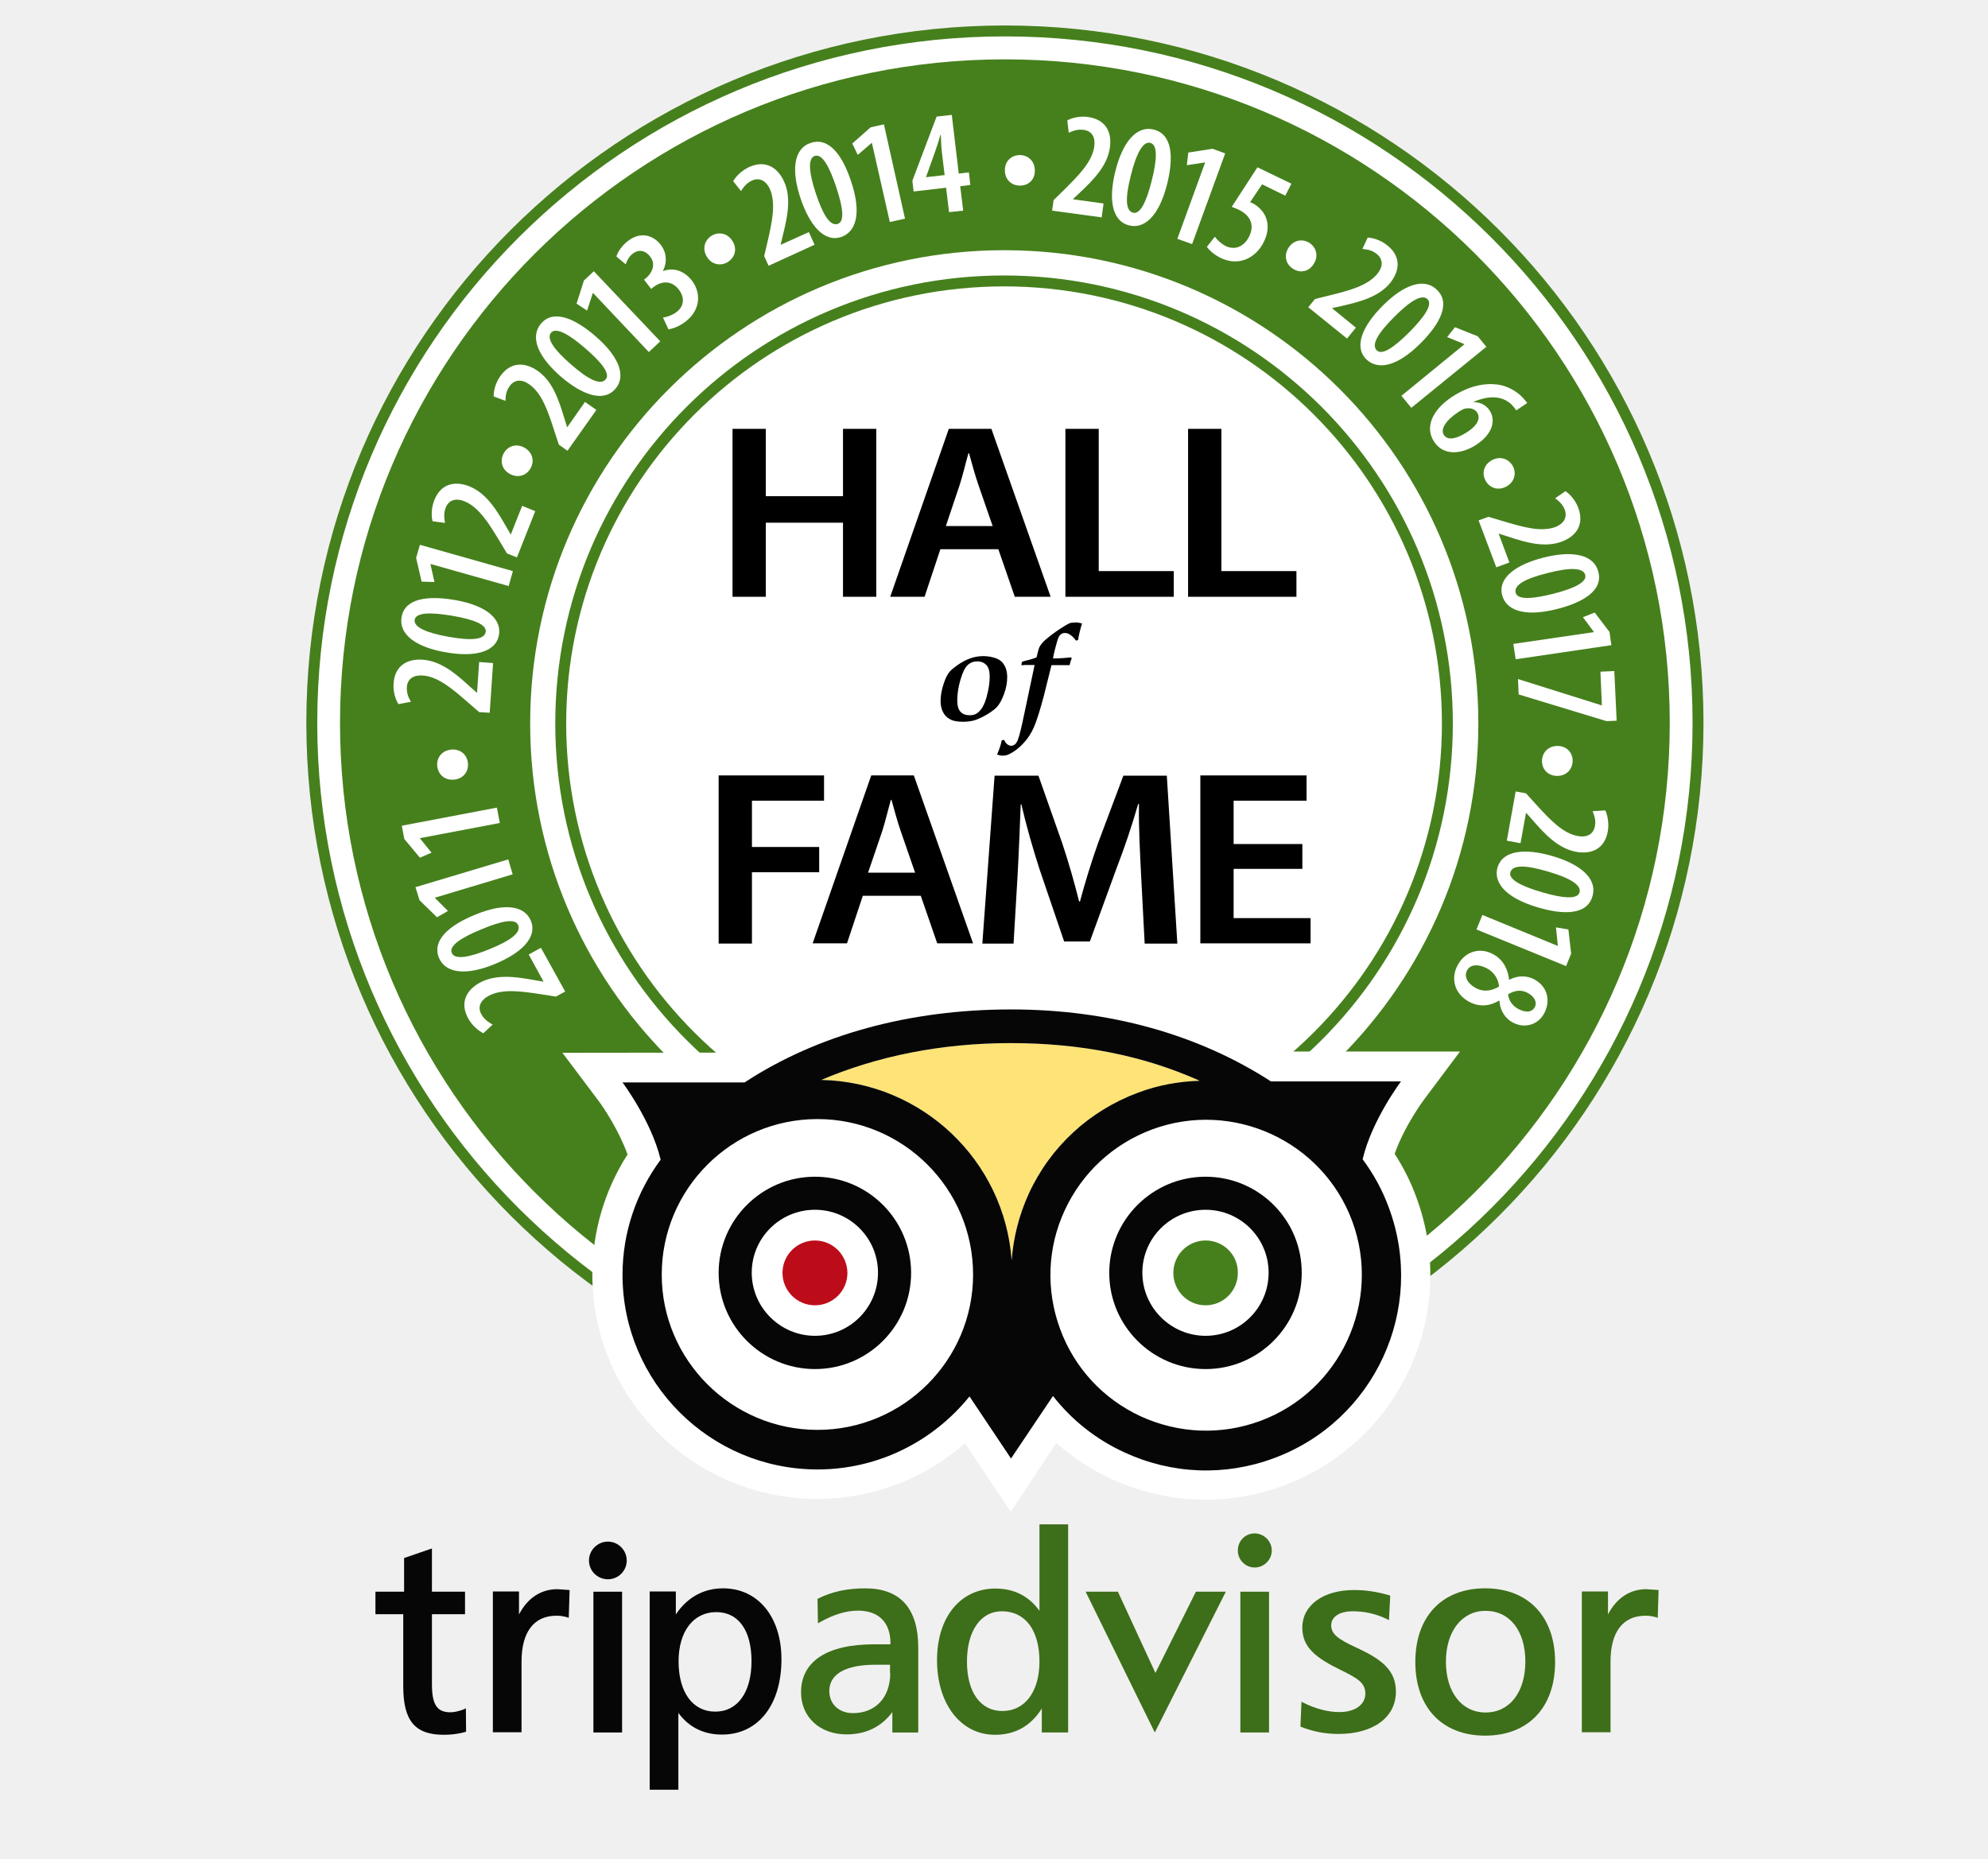
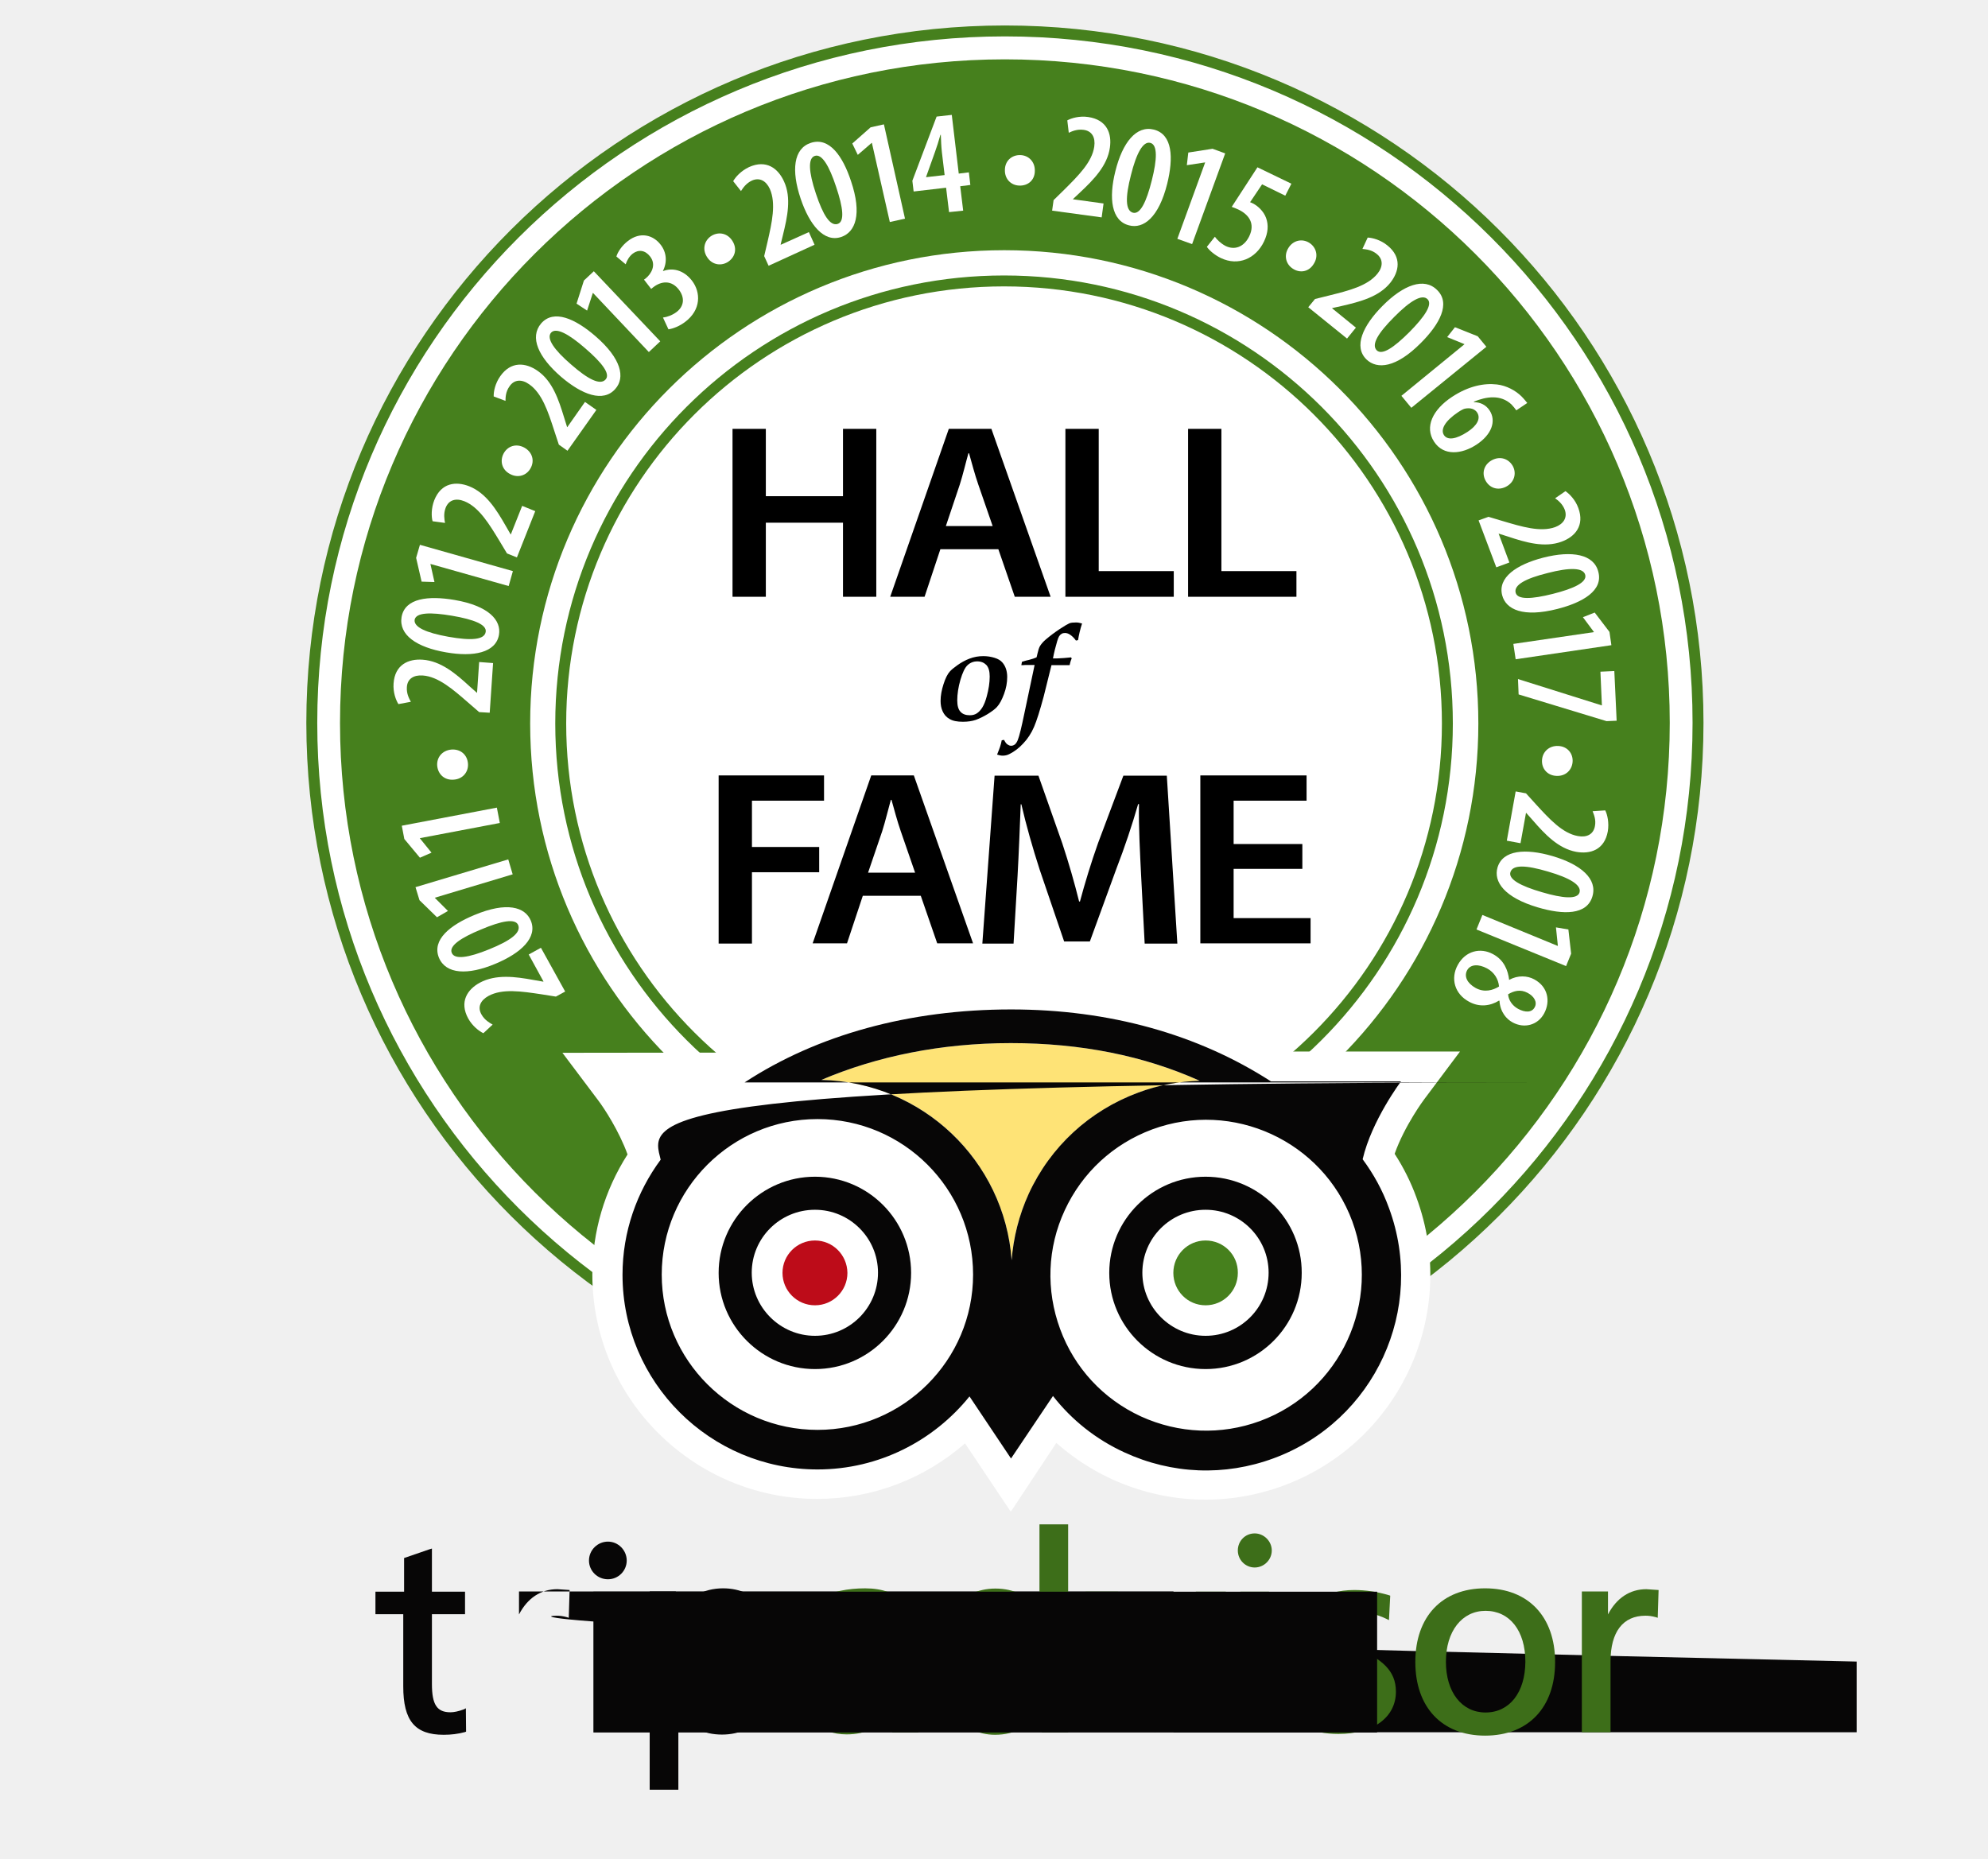
<svg xmlns="http://www.w3.org/2000/svg" width="123" height="115" viewBox="0 0 123 115" fill="none">
  <g clip-path="url(#clip0_7_3)">
    <path d="M62.175 87.54C85.859 87.54 105.059 68.372 105.059 44.727C105.059 21.082 85.859 1.914 62.175 1.914C38.491 1.914 19.291 21.082 19.291 44.727C19.291 68.372 38.491 87.54 62.175 87.54Z" fill="white" stroke="#46801D" stroke-width="0.676" stroke-miterlimit="10" />
    <path d="M62.122 72.149C77.27 72.149 89.551 59.889 89.551 44.766C89.551 29.643 77.27 17.383 62.122 17.383C46.974 17.383 34.693 29.643 34.693 44.766C34.693 59.889 46.974 72.149 62.122 72.149Z" stroke="#46801D" stroke-width="0.676" stroke-miterlimit="10" />
    <path d="M32.802 44.766C32.802 28.594 45.935 15.482 62.134 15.482C78.333 15.482 91.467 28.594 91.467 44.766C91.467 60.938 78.32 74.05 62.121 74.05C45.922 74.05 32.802 60.938 32.802 44.766ZM62.174 85.795C84.894 85.795 103.31 67.409 103.31 44.727C103.31 22.044 84.894 3.672 62.174 3.672C39.453 3.672 21.037 22.057 21.037 44.74C21.037 67.422 39.453 85.795 62.174 85.795Z" fill="#46801D" />
    <path d="M62.538 93.542L59.708 89.31C57.191 91.511 53.969 92.748 50.565 92.748C42.896 92.748 36.649 86.524 36.649 78.868C36.649 76.211 37.405 73.659 38.827 71.433C38.305 69.987 37.379 68.568 37.001 68.073L34.797 65.144L45.479 65.131C50.226 62.175 56.096 60.612 62.513 60.612C68.669 60.612 74.394 62.149 79.129 65.066H90.332L88.128 68.008C88.115 68.021 86.902 69.649 86.289 71.394C86.837 72.24 87.293 73.151 87.633 74.089C90.293 81.263 86.602 89.271 79.403 91.928C75.92 93.217 72.138 93.06 68.76 91.511C67.521 90.938 66.373 90.183 65.356 89.284L62.538 93.542Z" fill="white" />
    <path d="M70.431 67.605C71.683 67.149 72.961 66.915 74.226 66.876C70.77 65.326 66.87 64.545 62.54 64.545C58.236 64.545 54.271 65.352 50.815 66.824C57.062 66.941 62.148 71.824 62.592 77.983C62.696 76.576 63.048 75.183 63.661 73.868C65.005 70.951 67.418 68.725 70.431 67.605Z" fill="#FEE376" />
    <path d="M74.59 84.701C71.304 84.701 68.63 82.032 68.63 78.751C68.63 75.469 71.304 72.8 74.59 72.8C77.877 72.8 80.538 75.469 80.538 78.751C80.538 82.032 77.877 84.701 74.59 84.701ZM71.278 69.883C68.865 70.782 66.948 72.552 65.865 74.883C64.795 77.214 64.691 79.831 65.578 82.24C66.465 84.649 68.239 86.563 70.573 87.644C72.908 88.725 75.529 88.829 77.942 87.93C82.925 86.094 85.481 80.547 83.642 75.573C81.816 70.599 76.26 68.06 71.278 69.883Z" fill="white" />
    <path d="M74.591 80.756C73.482 80.756 72.595 79.857 72.595 78.751C72.595 77.644 73.482 76.745 74.591 76.745C75.699 76.745 76.586 77.644 76.586 78.751C76.599 79.857 75.699 80.756 74.591 80.756ZM74.591 74.857C72.439 74.857 70.678 76.602 70.678 78.751C70.678 80.899 72.425 82.657 74.591 82.657C76.743 82.657 78.49 80.899 78.49 78.751C78.49 76.602 76.743 74.857 74.591 74.857Z" fill="white" />
    <path d="M50.422 84.701C47.135 84.701 44.462 82.032 44.462 78.75C44.462 75.469 47.135 72.8 50.422 72.8C53.709 72.8 56.37 75.469 56.37 78.75C56.37 82.032 53.709 84.701 50.422 84.701ZM50.579 69.245C45.27 69.245 40.953 73.555 40.953 78.855C40.953 84.154 45.27 88.464 50.579 88.464C55.887 88.464 60.204 84.154 60.204 78.855C60.204 73.568 55.887 69.245 50.579 69.245Z" fill="white" />
    <path d="M50.423 80.756C49.314 80.756 48.414 79.857 48.414 78.751C48.414 77.644 49.314 76.745 50.423 76.745C51.531 76.745 52.431 77.644 52.431 78.751C52.418 79.857 51.518 80.756 50.423 80.756ZM50.423 74.857C48.27 74.857 46.51 76.602 46.51 78.751C46.51 80.899 48.258 82.657 50.423 82.657C52.575 82.657 54.322 80.899 54.322 78.751C54.322 76.602 52.575 74.857 50.423 74.857Z" fill="white" />
    <path d="M50.423 76.758C49.314 76.758 48.414 77.656 48.414 78.763C48.414 79.87 49.314 80.768 50.423 80.768C51.531 80.768 52.431 79.87 52.431 78.763C52.418 77.643 51.518 76.758 50.423 76.758Z" fill="#BD0C19" />
    <path d="M74.591 76.758C73.483 76.758 72.596 77.656 72.596 78.763C72.596 79.87 73.483 80.768 74.591 80.768C75.7 80.768 76.587 79.87 76.587 78.763C76.6 77.643 75.7 76.758 74.591 76.758Z" fill="#46801D" />
-     <path d="M77.957 87.93C75.544 88.815 72.935 88.711 70.587 87.643C68.253 86.563 66.479 84.648 65.592 82.24C64.705 79.831 64.796 77.214 65.879 74.883C66.962 72.552 68.879 70.781 71.292 69.883C76.274 68.047 81.83 70.599 83.669 75.573C85.495 80.547 82.939 86.094 77.957 87.93ZM62.592 77.982C62.149 71.823 57.062 66.953 50.815 66.823C54.271 65.352 58.236 64.544 62.54 64.544C66.87 64.544 70.783 65.326 74.226 66.875C72.961 66.914 71.683 67.135 70.431 67.604C67.405 68.724 64.992 70.951 63.649 73.867C63.049 75.182 62.697 76.589 62.592 77.982ZM50.58 88.477C45.272 88.477 40.942 84.167 40.942 78.867C40.942 73.568 45.259 69.245 50.58 69.245C55.888 69.245 60.206 73.555 60.206 78.867C60.206 84.167 55.888 88.477 50.58 88.477ZM84.308 71.732C84.869 69.323 86.682 66.914 86.682 66.914H78.635C74.122 63.997 68.631 62.461 62.553 62.461C56.254 62.461 50.554 64.037 46.067 66.979H38.516C38.516 66.979 40.303 69.362 40.876 71.758C39.403 73.75 38.516 76.211 38.516 78.88C38.516 85.521 43.928 90.925 50.58 90.925C54.376 90.925 57.767 89.154 59.984 86.406L62.553 90.248L65.149 86.38C66.309 87.865 67.809 89.063 69.57 89.87C72.505 91.224 75.778 91.354 78.804 90.234C85.052 87.93 88.247 80.99 85.939 74.753C85.534 73.633 84.974 72.63 84.308 71.732Z" fill="#070606" />
+     <path d="M77.957 87.93C75.544 88.815 72.935 88.711 70.587 87.643C68.253 86.563 66.479 84.648 65.592 82.24C64.705 79.831 64.796 77.214 65.879 74.883C66.962 72.552 68.879 70.781 71.292 69.883C76.274 68.047 81.83 70.599 83.669 75.573C85.495 80.547 82.939 86.094 77.957 87.93ZM62.592 77.982C62.149 71.823 57.062 66.953 50.815 66.823C54.271 65.352 58.236 64.544 62.54 64.544C66.87 64.544 70.783 65.326 74.226 66.875C72.961 66.914 71.683 67.135 70.431 67.604C67.405 68.724 64.992 70.951 63.649 73.867C63.049 75.182 62.697 76.589 62.592 77.982ZM50.58 88.477C45.272 88.477 40.942 84.167 40.942 78.867C40.942 73.568 45.259 69.245 50.58 69.245C55.888 69.245 60.206 73.555 60.206 78.867C60.206 84.167 55.888 88.477 50.58 88.477ZM84.308 71.732C84.869 69.323 86.682 66.914 86.682 66.914H78.635C74.122 63.997 68.631 62.461 62.553 62.461C56.254 62.461 50.554 64.037 46.067 66.979h48.516C38.516 66.979 40.303 69.362 40.876 71.758C39.403 73.75 38.516 76.211 38.516 78.88C38.516 85.521 43.928 90.925 50.58 90.925C54.376 90.925 57.767 89.154 59.984 86.406L62.553 90.248L65.149 86.38C66.309 87.865 67.809 89.063 69.57 89.87C72.505 91.224 75.778 91.354 78.804 90.234C85.052 87.93 88.247 80.99 85.939 74.753C85.534 73.633 84.974 72.63 84.308 71.732Z" fill="#070606" />
    <path d="M50.423 82.656C48.271 82.656 46.511 80.898 46.511 78.75C46.511 76.602 48.258 74.857 50.423 74.857C52.575 74.857 54.323 76.602 54.323 78.75C54.323 80.912 52.575 82.656 50.423 82.656ZM50.423 72.812C47.137 72.812 44.463 75.482 44.463 78.763C44.463 82.044 47.137 84.714 50.423 84.714C53.71 84.714 56.371 82.044 56.371 78.763C56.371 75.482 53.71 72.812 50.423 72.812Z" fill="#070606" />
    <path d="M74.591 82.656C72.439 82.656 70.679 80.898 70.679 78.75C70.679 76.602 72.426 74.857 74.591 74.857C76.743 74.857 78.491 76.602 78.491 78.75C78.491 80.912 76.743 82.656 74.591 82.656ZM74.591 72.812C71.305 72.812 68.631 75.482 68.631 78.763C68.631 82.044 71.305 84.714 74.591 84.714C77.878 84.714 80.539 82.044 80.539 78.763C80.552 75.482 77.878 72.812 74.591 72.812Z" fill="#070606" />
    <path d="M47.383 26.536V30.703H52.157V26.536H54.217V36.927H52.157V32.343H47.383V36.927H45.322V26.536H47.383Z" fill="black" />
    <path d="M58.182 33.984L57.204 36.927H55.078L58.704 26.536H61.339L65.004 36.927H62.786L61.769 33.984H58.182ZM61.417 32.552L60.53 29.987C60.308 29.349 60.126 28.645 59.956 28.047H59.917C59.747 28.645 59.578 29.375 59.382 29.987L58.521 32.552H61.417Z" fill="black" />
    <path d="M65.918 26.536H67.979V35.338H72.622V36.927H65.918V26.536Z" fill="black" />
    <path d="M73.508 26.536H75.569V35.338H80.212V36.927H73.508V26.536Z" fill="black" />
    <path d="M58.195 43.372C58.195 43.033 58.261 42.695 58.378 42.33C58.495 41.966 58.626 41.705 58.769 41.549C58.861 41.445 59.017 41.315 59.239 41.158C59.46 41.002 59.708 40.859 59.982 40.755C60.256 40.651 60.53 40.599 60.843 40.599C61.091 40.599 61.325 40.638 61.534 40.703C61.743 40.768 61.899 40.859 62.004 40.976C62.108 41.093 62.186 41.224 62.239 41.38C62.291 41.536 62.317 41.705 62.317 41.888C62.317 42.239 62.252 42.591 62.121 42.942C61.991 43.294 61.847 43.567 61.678 43.75C61.56 43.88 61.365 44.023 61.117 44.179C60.856 44.336 60.621 44.453 60.373 44.544C60.139 44.622 59.878 44.661 59.578 44.661C59.226 44.661 58.952 44.609 58.756 44.492C58.547 44.375 58.417 44.218 58.326 44.023C58.234 43.828 58.195 43.606 58.195 43.372ZM59.226 43.333C59.226 43.658 59.291 43.906 59.434 44.049C59.565 44.192 59.76 44.258 60.008 44.258C60.178 44.258 60.321 44.218 60.439 44.14C60.556 44.062 60.673 43.945 60.778 43.776C60.882 43.606 60.973 43.385 61.052 43.086C61.169 42.656 61.234 42.252 61.234 41.862C61.234 41.536 61.169 41.302 61.026 41.145C60.882 41.002 60.7 40.924 60.465 40.924C60.23 40.924 60.034 41.002 59.865 41.158C59.695 41.315 59.552 41.627 59.421 42.07C59.291 42.513 59.226 42.968 59.226 43.333Z" fill="black" />
    <path d="M63.191 41.159L63.23 40.95C63.322 40.925 63.465 40.872 63.661 40.833C63.856 40.781 64.013 40.729 64.13 40.677C64.143 40.638 64.169 40.56 64.183 40.469C64.235 40.234 64.287 40.078 64.339 39.987C64.417 39.857 64.535 39.714 64.704 39.57C64.965 39.349 65.239 39.141 65.552 38.932C65.865 38.724 66.074 38.607 66.165 38.568C66.256 38.529 66.4 38.516 66.582 38.516C66.7 38.516 66.817 38.542 66.948 38.581C66.83 38.945 66.752 39.284 66.7 39.609L66.569 39.635C66.452 39.466 66.322 39.349 66.204 39.271C66.087 39.193 65.982 39.167 65.891 39.167C65.813 39.167 65.748 39.18 65.683 39.219C65.617 39.258 65.565 39.31 65.526 39.375C65.487 39.44 65.448 39.544 65.409 39.675C65.304 40.026 65.213 40.391 65.148 40.742H65.252C65.33 40.742 65.526 40.742 65.839 40.716C66.035 40.703 66.165 40.69 66.269 40.677L66.308 40.742C66.243 40.885 66.204 41.029 66.178 41.159C66.035 41.159 65.813 41.159 65.5 41.159C65.304 41.159 65.161 41.159 65.056 41.159L64.574 43.099C64.339 43.971 64.143 44.596 63.974 44.987C63.804 45.378 63.583 45.716 63.309 46.003C63.035 46.302 62.748 46.511 62.461 46.654C62.318 46.732 62.174 46.758 62.031 46.758C61.926 46.758 61.822 46.732 61.691 46.693C61.77 46.497 61.835 46.328 61.874 46.211C61.913 46.094 61.952 45.951 61.978 45.807L62.122 45.781C62.187 45.911 62.252 46.003 62.318 46.055C62.396 46.107 62.474 46.146 62.552 46.146C62.644 46.146 62.709 46.12 62.787 46.068C62.852 46.016 62.917 45.925 62.97 45.794C63.074 45.534 63.204 44.987 63.374 44.167L64.013 41.146C63.843 41.146 63.648 41.146 63.439 41.146C63.348 41.159 63.257 41.159 63.191 41.159Z" fill="black" />
    <path d="M44.463 47.981H50.984V49.544H46.524V52.409H50.684V53.971H46.524V58.385H44.463V47.981Z" fill="black" />
    <path d="M53.383 55.429L52.405 58.372H50.279L53.905 47.981H56.54L60.205 58.372H57.987L56.97 55.429H53.383ZM56.618 53.997L55.731 51.432C55.509 50.794 55.327 50.091 55.157 49.492H55.118C54.949 50.091 54.779 50.82 54.583 51.432L53.709 53.997H56.618Z" fill="black" />
    <path d="M70.6 54.128C70.535 52.787 70.444 51.172 70.47 49.753H70.418C70.053 51.029 69.583 52.435 69.074 53.75L67.431 58.256H65.84L64.327 53.816C63.897 52.487 63.492 51.068 63.192 49.766H63.153C63.101 51.133 63.036 52.787 62.957 54.206L62.71 58.386H60.779L61.536 47.995H64.249L65.722 52.175C66.127 53.399 66.479 54.623 66.766 55.782H66.818C67.118 54.662 67.509 53.373 67.94 52.162L69.505 47.995H72.192L72.844 58.386H70.822L70.6 54.128Z" fill="black" />
    <path d="M80.578 53.763H76.326V56.81H81.087V58.372H74.266V47.981H80.839V49.544H76.326V52.226H80.578V53.763Z" fill="black" />
    <path d="M34.968 61.354L34.394 61.666L33.494 61.523C32.268 61.341 31.081 61.158 30.22 61.627C29.725 61.901 29.529 62.317 29.79 62.773C29.986 63.125 30.299 63.294 30.481 63.398L29.907 63.932C29.634 63.802 29.229 63.489 28.968 63.02C28.407 61.992 28.916 61.224 29.686 60.807C30.677 60.273 31.877 60.429 33.012 60.638L33.611 60.742L33.625 60.729L32.712 59.062L33.468 58.645L34.968 61.354Z" fill="white" />
    <path d="M29.36 56.615C31.355 55.781 32.49 56.12 32.842 56.966C33.273 58.008 32.242 58.972 30.651 59.636C28.942 60.352 27.586 60.287 27.156 59.258C26.712 58.151 27.847 57.24 29.36 56.615ZM30.273 58.737C31.59 58.203 32.255 57.709 32.06 57.24C31.89 56.823 31.055 56.966 29.764 57.513C28.525 58.021 27.769 58.529 27.951 58.959C28.121 59.388 28.969 59.271 30.273 58.737Z" fill="white" />
    <path d="M26.907 55.547V55.56L27.716 56.367L27.037 56.758L25.955 55.703L25.707 54.895L31.446 53.177L31.72 54.101L26.907 55.547Z" fill="white" />
    <path d="M25.981 51.862V51.875L26.698 52.76L25.981 53.073L25.016 51.914L24.859 51.093L30.742 49.974L30.924 50.924L25.981 51.862Z" fill="white" />
    <path d="M28.954 47.252C28.993 47.76 28.641 48.203 28.08 48.242C27.506 48.294 27.102 47.916 27.05 47.382C27.011 46.875 27.35 46.432 27.937 46.38C28.498 46.341 28.915 46.705 28.954 47.252Z" fill="white" />
    <path d="M30.299 44.102L29.646 44.063L28.955 43.464C28.029 42.657 27.116 41.862 26.151 41.797C25.59 41.758 25.199 42.005 25.173 42.526C25.147 42.93 25.316 43.229 25.421 43.425L24.651 43.568C24.494 43.321 24.312 42.839 24.351 42.292C24.429 41.133 25.264 40.755 26.151 40.821C27.273 40.899 28.199 41.68 29.046 42.461L29.503 42.865H29.516L29.646 40.964L30.507 41.029L30.299 44.102Z" fill="white" />
    <path d="M28.119 37.123C30.245 37.487 31.028 38.386 30.871 39.284C30.676 40.391 29.293 40.664 27.598 40.365C25.772 40.053 24.663 39.284 24.846 38.178C25.054 37.006 26.502 36.849 28.119 37.123ZM27.741 39.401C29.137 39.649 29.971 39.597 30.05 39.102C30.128 38.659 29.346 38.334 27.963 38.099C26.646 37.878 25.746 37.891 25.654 38.347C25.589 38.803 26.359 39.154 27.741 39.401Z" fill="white" />
    <path d="M26.633 34.896V34.909L26.881 36.016L26.085 35.99L25.746 34.518L25.981 33.711L31.733 35.339L31.472 36.263L26.633 34.896Z" fill="white" />
    <path d="M31.982 34.492L31.369 34.245L30.899 33.464C30.26 32.409 29.634 31.38 28.734 31.016C28.212 30.808 27.769 30.925 27.573 31.419C27.43 31.797 27.495 32.136 27.534 32.357L26.764 32.253C26.686 31.966 26.673 31.459 26.869 30.951C27.299 29.87 28.212 29.766 29.034 30.091C30.077 30.508 30.716 31.537 31.29 32.539L31.59 33.06L31.603 33.073L32.307 31.302L33.116 31.628L31.982 34.492Z" fill="white" />
    <path d="M32.829 28.971C32.581 29.427 32.047 29.596 31.564 29.335C31.055 29.075 30.912 28.528 31.16 28.059C31.407 27.604 31.929 27.421 32.438 27.695C32.933 27.968 33.09 28.502 32.829 28.971Z" fill="white" />
    <path d="M35.111 27.891L34.576 27.513L34.289 26.641C33.911 25.469 33.533 24.323 32.737 23.776C32.281 23.451 31.811 23.477 31.524 23.906C31.289 24.232 31.276 24.583 31.276 24.805L30.546 24.531C30.533 24.232 30.637 23.724 30.95 23.281C31.616 22.331 32.529 22.435 33.259 22.943C34.185 23.581 34.563 24.727 34.902 25.833L35.085 26.419L35.098 26.432L36.194 24.87L36.898 25.365L35.111 27.891Z" fill="white" />
    <path d="M36.833 20.794C38.464 22.201 38.685 23.373 38.072 24.063C37.329 24.922 36.011 24.427 34.707 23.308C33.312 22.096 32.751 20.873 33.481 20.013C34.264 19.115 35.594 19.727 36.833 20.794ZM35.333 22.552C36.403 23.49 37.146 23.854 37.472 23.477C37.772 23.138 37.264 22.461 36.207 21.55C35.203 20.677 34.407 20.235 34.094 20.586C33.794 20.938 34.277 21.641 35.333 22.552Z" fill="white" />
    <path d="M36.689 18.125L36.676 18.138L36.324 19.219L35.672 18.789L36.128 17.357L36.741 16.784L40.85 21.12L40.145 21.784L36.689 18.125Z" fill="white" />
    <path d="M41.019 19.648C41.267 19.622 41.593 19.505 41.854 19.31C42.336 18.945 42.376 18.411 41.997 17.916C41.554 17.343 40.941 17.369 40.419 17.773L40.289 17.877L39.845 17.304L39.95 17.226C40.289 16.953 40.628 16.393 40.224 15.872C39.91 15.469 39.506 15.429 39.154 15.69C38.932 15.859 38.789 16.119 38.711 16.354L38.137 15.872C38.215 15.599 38.476 15.195 38.854 14.909C39.611 14.323 40.406 14.531 40.876 15.143C41.241 15.612 41.293 16.211 41.019 16.758L41.032 16.771C41.58 16.562 42.271 16.679 42.806 17.357C43.38 18.099 43.367 19.18 42.402 19.909C42.05 20.182 41.645 20.338 41.358 20.377L41.019 19.648Z" fill="white" />
    <path d="M45.011 16.224C44.567 16.485 44.02 16.367 43.733 15.886C43.433 15.404 43.589 14.857 44.033 14.584C44.476 14.323 45.024 14.427 45.324 14.922C45.624 15.404 45.48 15.938 45.011 16.224Z" fill="white" />
    <path d="M47.554 16.445L47.281 15.847L47.489 14.961C47.763 13.763 48.024 12.591 47.633 11.693C47.398 11.185 46.994 10.964 46.524 11.172C46.159 11.341 45.963 11.641 45.846 11.823L45.363 11.211C45.507 10.951 45.846 10.573 46.342 10.339C47.411 9.857 48.141 10.417 48.507 11.224C48.976 12.24 48.715 13.425 48.441 14.544L48.298 15.13L48.311 15.143L50.046 14.362L50.398 15.143L47.554 16.445Z" fill="white" />
    <path d="M52.654 11.21C53.346 13.255 52.928 14.361 52.054 14.661C50.985 15.026 50.085 13.919 49.537 12.291C48.95 10.546 49.094 9.192 50.163 8.841C51.311 8.463 52.146 9.661 52.654 11.21ZM50.476 11.966C50.92 13.307 51.363 14.01 51.833 13.854C52.263 13.71 52.172 12.864 51.728 11.549C51.311 10.286 50.855 9.492 50.411 9.648C49.981 9.791 50.033 10.637 50.476 11.966Z" fill="white" />
    <path d="M53.945 8.841H53.932L53.072 9.583L52.732 8.88L53.867 7.878L54.689 7.695L55.993 13.529L55.054 13.737L53.945 8.841Z" fill="white" />
    <path d="M58.719 13.125L58.536 11.615L56.528 11.849L56.449 11.185L57.949 7.214L58.888 7.109L59.319 10.742L59.945 10.664L60.036 11.445L59.41 11.524L59.593 13.034L58.719 13.125ZM58.445 10.833L58.275 9.414C58.236 9.063 58.223 8.698 58.21 8.346H58.184C58.066 8.763 57.975 9.049 57.845 9.414L57.297 10.95V10.964L58.445 10.833Z" fill="white" />
    <path d="M63.074 11.484C62.552 11.471 62.161 11.08 62.174 10.521C62.174 9.948 62.605 9.583 63.126 9.596C63.635 9.609 64.039 10 64.026 10.573C64.026 11.133 63.622 11.497 63.074 11.484Z" fill="white" />
    <path d="M65.096 13.034L65.187 12.383L65.839 11.745C66.713 10.873 67.574 10.026 67.704 9.063C67.782 8.503 67.561 8.099 67.039 8.034C66.635 7.982 66.322 8.125 66.126 8.216L66.035 7.448C66.296 7.305 66.791 7.162 67.326 7.24C68.487 7.409 68.8 8.269 68.669 9.141C68.513 10.248 67.665 11.12 66.83 11.901L66.387 12.318V12.331L68.278 12.591L68.161 13.451L65.096 13.034Z" fill="white" />
    <path d="M72.217 11.367C71.695 13.463 70.743 14.179 69.856 13.945C68.76 13.671 68.591 12.265 69.008 10.599C69.452 8.802 70.312 7.747 71.395 8.02C72.556 8.32 72.608 9.778 72.217 11.367ZM69.973 10.833C69.621 12.2 69.621 13.034 70.104 13.164C70.547 13.268 70.925 12.513 71.264 11.159C71.591 9.869 71.63 8.958 71.173 8.841C70.73 8.724 70.312 9.466 69.973 10.833Z" fill="white" />
    <path d="M74.565 10.051H74.552L73.431 10.221L73.522 9.439L75.022 9.205L75.804 9.492L73.757 15.104L72.844 14.778L74.565 10.051Z" fill="white" />
    <path d="M79.522 12.109L78.087 11.406L77.344 12.513C77.409 12.539 77.461 12.552 77.526 12.591C77.787 12.721 78.178 13.047 78.335 13.49C78.491 13.919 78.465 14.401 78.204 14.948C77.696 16.003 76.613 16.484 75.531 15.964C75.179 15.794 74.826 15.508 74.67 15.274L75.165 14.649C75.296 14.831 75.531 15.065 75.831 15.221C76.365 15.482 76.952 15.312 77.291 14.622C77.67 13.841 77.278 13.281 76.626 12.969C76.457 12.891 76.326 12.839 76.209 12.8L77.8 10.352L79.9 11.367L79.522 12.109Z" fill="white" />
    <path d="M79.991 16.627C79.561 16.354 79.418 15.807 79.718 15.338C80.017 14.856 80.578 14.752 81.009 15.025C81.439 15.299 81.596 15.846 81.283 16.328C80.996 16.809 80.448 16.927 79.991 16.627Z" fill="white" />
    <path d="M80.943 19.01L81.361 18.502L82.248 18.281C83.448 17.982 84.608 17.695 85.221 16.94C85.573 16.51 85.587 16.041 85.182 15.716C84.869 15.455 84.517 15.429 84.295 15.403L84.621 14.7C84.921 14.713 85.417 14.843 85.834 15.182C86.747 15.911 86.565 16.81 86.017 17.5C85.313 18.372 84.139 18.672 83.017 18.932L82.43 19.062L82.417 19.075L83.891 20.273L83.343 20.95L80.943 19.01Z" fill="white" />
    <path d="M87.908 21.224C86.382 22.76 85.208 22.877 84.543 22.239C83.734 21.445 84.321 20.156 85.534 18.932C86.838 17.617 88.116 17.148 88.912 17.942C89.773 18.776 89.069 20.065 87.908 21.224ZM86.264 19.609C85.26 20.612 84.83 21.328 85.182 21.679C85.508 21.992 86.212 21.536 87.203 20.547C88.142 19.596 88.651 18.841 88.325 18.515C87.986 18.177 87.256 18.607 86.264 19.609Z" fill="white" />
    <path d="M90.607 21.302L90.594 21.289L89.537 20.859L90.02 20.247L91.428 20.807L91.963 21.458L87.32 25.234L86.707 24.492L90.607 21.302Z" fill="white" />
    <path d="M93.816 25.391C93.737 25.274 93.646 25.17 93.516 25.026C92.85 24.401 91.964 24.532 91.181 24.857L91.207 24.883C91.585 24.896 91.924 25.039 92.159 25.391C92.59 26.042 92.303 26.888 91.351 27.513C90.438 28.112 89.316 28.23 88.729 27.331C88.129 26.42 88.638 25.352 89.838 24.558C90.868 23.881 91.82 23.698 92.616 23.789C93.203 23.855 93.776 24.167 94.142 24.532C94.311 24.701 94.416 24.844 94.494 24.935L93.816 25.391ZM89.342 26.927C89.564 27.253 90.085 27.188 90.803 26.719C91.377 26.341 91.638 25.899 91.39 25.521C91.259 25.326 90.999 25.209 90.633 25.287C90.568 25.3 90.425 25.365 90.229 25.495C89.407 26.042 89.107 26.576 89.342 26.927Z" fill="white" />
    <path d="M91.9 29.713C91.665 29.258 91.821 28.724 92.33 28.463C92.839 28.203 93.361 28.398 93.608 28.854C93.843 29.31 93.686 29.857 93.178 30.117C92.669 30.377 92.147 30.195 91.9 29.713Z" fill="white" />
    <path d="M91.482 32.2L92.095 31.979L92.969 32.24C94.156 32.591 95.304 32.943 96.217 32.617C96.739 32.422 96.986 32.031 96.817 31.549C96.673 31.172 96.4 30.963 96.217 30.833L96.856 30.391C97.104 30.56 97.469 30.924 97.652 31.432C98.056 32.526 97.443 33.216 96.621 33.516C95.565 33.906 94.404 33.568 93.308 33.203L92.734 33.021H92.722L93.387 34.805L92.578 35.104L91.482 32.2Z" fill="white" />
    <path d="M96.346 37.682C94.246 38.216 93.177 37.721 92.942 36.836C92.655 35.742 93.816 34.935 95.485 34.505C97.272 34.05 98.616 34.297 98.889 35.378C99.203 36.537 97.937 37.279 96.346 37.682ZM95.759 35.456C94.39 35.794 93.646 36.198 93.777 36.68C93.894 37.11 94.742 37.084 96.085 36.745C97.376 36.419 98.198 36.029 98.081 35.573C97.963 35.117 97.116 35.104 95.759 35.456Z" fill="white" />
    <path d="M98.615 39.114V39.101L97.937 38.19L98.667 37.903L99.58 39.101L99.698 39.922L93.776 40.794L93.633 39.843L98.615 39.114Z" fill="white" />
    <path d="M100.024 44.596L99.398 44.622L93.959 42.969L93.92 42.018L99.098 43.646H99.111L99.02 41.562L99.88 41.523L100.024 44.596Z" fill="white" />
    <path d="M95.407 47.018C95.446 46.51 95.851 46.133 96.411 46.158C96.985 46.184 97.338 46.627 97.298 47.148C97.259 47.656 96.855 48.047 96.281 48.008C95.733 47.981 95.368 47.552 95.407 47.018Z" fill="white" />
    <path d="M93.776 48.972L94.415 49.089L95.028 49.766C95.863 50.677 96.672 51.563 97.624 51.732C98.172 51.836 98.589 51.628 98.68 51.12C98.759 50.717 98.615 50.404 98.537 50.196L99.319 50.144C99.45 50.404 99.567 50.912 99.476 51.446C99.267 52.592 98.393 52.865 97.519 52.709C96.411 52.5 95.589 51.628 94.833 50.755L94.428 50.3H94.415L94.076 52.175L93.228 52.019L93.776 48.972Z" fill="white" />
    <path d="M95.146 56.146C93.072 55.534 92.394 54.557 92.655 53.672C92.981 52.591 94.389 52.487 96.046 52.969C97.82 53.489 98.85 54.388 98.524 55.469C98.185 56.628 96.724 56.614 95.146 56.146ZM95.785 53.932C94.428 53.529 93.594 53.489 93.45 53.971C93.32 54.401 94.063 54.818 95.407 55.208C96.685 55.586 97.598 55.664 97.728 55.221C97.859 54.766 97.128 54.323 95.785 53.932Z" fill="white" />
    <path d="M96.373 58.529L96.386 58.516L96.269 57.383L97.038 57.514L97.208 59.011L96.895 59.779L91.352 57.514L91.717 56.615L96.373 58.529Z" fill="white" />
    <path d="M93.386 60.625C93.908 60.339 94.495 60.365 94.925 60.599C95.773 61.055 95.942 61.953 95.538 62.708C95.134 63.451 94.299 63.646 93.595 63.268C93.204 63.06 92.825 62.63 92.773 61.927L92.747 61.914C92.199 62.253 91.534 62.331 90.908 61.992C89.995 61.511 89.734 60.547 90.191 59.714C90.673 58.828 91.599 58.62 92.369 59.036C93.06 59.401 93.308 60.052 93.373 60.638L93.386 60.625ZM91.299 61.133C91.847 61.432 92.369 61.276 92.747 61.042C92.708 60.586 92.447 60.156 92.004 59.922C91.495 59.648 90.973 59.648 90.765 60.052C90.582 60.417 90.765 60.833 91.299 61.133ZM94.508 61.432C94.064 61.198 93.66 61.315 93.308 61.523C93.334 61.888 93.569 62.227 93.921 62.422C94.351 62.656 94.769 62.669 94.951 62.331C95.134 62.005 94.912 61.641 94.508 61.432Z" fill="white" />
    <path d="M77.629 94.883C77.042 94.883 76.586 95.352 76.586 95.938C76.586 96.523 77.055 96.992 77.629 96.992C78.203 96.992 78.686 96.523 78.686 95.938C78.686 95.365 78.203 94.883 77.629 94.883Z" fill="#3D6E19" />
    <path d="M28.706 105.768C28.354 105.898 28.08 105.951 27.872 105.951C27.037 105.951 26.724 105.482 26.724 104.206V99.883H28.772V98.49H26.724V95.82L26.593 95.859L25.002 96.406V98.49H23.229V99.883H24.95V104.349C24.95 106.484 25.68 107.344 27.454 107.344C27.911 107.344 28.341 107.292 28.772 107.175L28.837 107.148L28.824 105.703L28.706 105.768Z" fill="#070606" />
-     <path d="M32.111 99.897V98.477H30.494V107.188H32.268V102.813C32.268 100.977 33.038 99.975 34.433 99.975C34.642 99.975 34.837 100.001 35.072 100.066L35.19 100.105L35.242 98.386L34.485 98.334C33.455 98.334 32.633 98.894 32.111 99.897Z" fill="#070606" />
+     <path d="M32.111 99.897V98.477h40.494V107.188h42.268V102.813C32.268 100.977 33.038 99.975 34.433 99.975C34.642 99.975 34.837 100.001 35.072 100.066L35.19 100.105L35.242 98.386L34.485 98.334C33.455 98.334 32.633 98.894 32.111 99.897Z" fill="#070606" />
    <path d="M44.254 105.911C42.858 105.911 41.984 104.714 41.984 102.799C41.984 100.951 42.897 99.753 44.319 99.753C45.688 99.753 46.497 100.885 46.497 102.786C46.497 104.714 45.636 105.911 44.254 105.911ZM44.736 98.281C43.523 98.281 42.506 98.854 41.815 99.896V98.477H40.197V110.742H41.971V105.99C42.61 106.862 43.523 107.331 44.671 107.331C46.901 107.331 48.349 105.508 48.349 102.669C48.349 100.052 46.901 98.281 44.736 98.281Z" fill="#070606" />
    <path d="M55.08 103.53C55.08 105.027 54.18 106.004 52.771 106.004C51.91 106.004 51.31 105.444 51.31 104.636C51.31 103.582 52.328 103.009 54.154 103.009H55.066V103.53H55.08ZM53.528 98.282C52.445 98.282 51.493 98.478 50.632 98.907L50.58 98.933L50.606 100.444L50.749 100.366C51.584 99.897 52.367 99.662 53.084 99.662C54.362 99.662 55.093 100.392 55.093 101.668V101.746H54.075C51.167 101.746 49.562 102.8 49.562 104.715C49.562 106.251 50.723 107.319 52.38 107.319C53.593 107.319 54.545 106.837 55.21 105.939V107.202H56.814V101.928C56.801 99.506 55.693 98.282 53.528 98.282Z" fill="#3D6E19" />
    <path d="M62.018 105.873C60.661 105.873 59.827 104.701 59.827 102.813C59.827 100.925 60.674 99.701 61.979 99.701C63.44 99.701 64.313 100.873 64.313 102.813C64.313 104.675 63.413 105.873 62.018 105.873ZM64.313 99.675C63.661 98.763 62.748 98.295 61.587 98.295C59.422 98.295 57.975 100.065 57.975 102.722C57.975 105.443 59.448 107.344 61.561 107.344C62.813 107.344 63.779 106.797 64.457 105.717V107.201H66.087V94.323H64.313V99.675Z" fill="#3D6E19" />
    <path d="M71.487 103.516L69.165 98.49H67.17L71.448 107.201L75.843 98.49H73.991L71.487 103.516Z" fill="#3D6E19" />
    <path d="M76.742 98.49V107.201H78.516V98.49H78.425H76.742Z" fill="#3D6E19" />
    <path d="M83.954 101.966C82.833 101.446 82.363 101.133 82.363 100.573C82.363 100.039 82.885 99.701 83.694 99.701C84.424 99.701 85.141 99.857 85.806 100.183L85.937 100.248L86.015 98.737L85.95 98.711C85.207 98.49 84.489 98.386 83.785 98.386C81.868 98.386 80.576 99.323 80.576 100.716C80.576 101.94 81.424 102.591 82.976 103.347C83.954 103.828 84.476 104.115 84.476 104.792C84.476 105.482 83.837 105.938 82.872 105.938C82.181 105.938 81.411 105.743 80.655 105.365L80.524 105.3L80.459 106.836L80.524 106.862C81.255 107.149 82.011 107.292 82.807 107.292C84.972 107.292 86.367 106.263 86.367 104.675C86.367 103.347 85.48 102.67 83.954 101.966Z" fill="#3D6E19" />
    <path d="M91.912 105.964C90.438 105.964 89.46 104.701 89.46 102.826C89.46 100.938 90.451 99.674 91.912 99.674C93.412 99.674 94.377 100.911 94.377 102.826C94.364 104.727 93.398 105.964 91.912 105.964ZM91.885 98.281C89.225 98.281 87.568 100.026 87.568 102.839C87.568 105.651 89.225 107.396 91.885 107.396C94.559 107.396 96.216 105.651 96.216 102.839C96.216 100.039 94.559 98.281 91.885 98.281Z" fill="#3D6E19" />
    <path d="M99.488 99.897V98.477H97.871V107.188H99.645V102.813C99.645 100.977 100.414 99.975 101.81 99.975C102.019 99.975 102.201 100.001 102.449 100.066L102.566 100.105L102.619 98.386L101.862 98.334C100.832 98.334 100.01 98.894 99.488 99.897Z" fill="#3D6E19" />
-     <path d="M36.715 98.49V107.201H38.489V98.49H38.397H36.715Z" fill="#070606" />
+     <path d="M36.715 98.49V107.201h48.489V98.49h48.397h46.715Z" fill="#070606" />
    <path d="M37.615 95.391C36.976 95.391 36.441 95.912 36.441 96.562C36.441 97.201 36.963 97.721 37.615 97.721C38.254 97.721 38.776 97.201 38.776 96.562C38.776 95.924 38.254 95.391 37.615 95.391Z" fill="#070606" />
  </g>
  <defs>
    <clipPath id="clip0_7_3">
      <rect width="122.105" height="114.922" fill="white" />
    </clipPath>
  </defs>
</svg>
